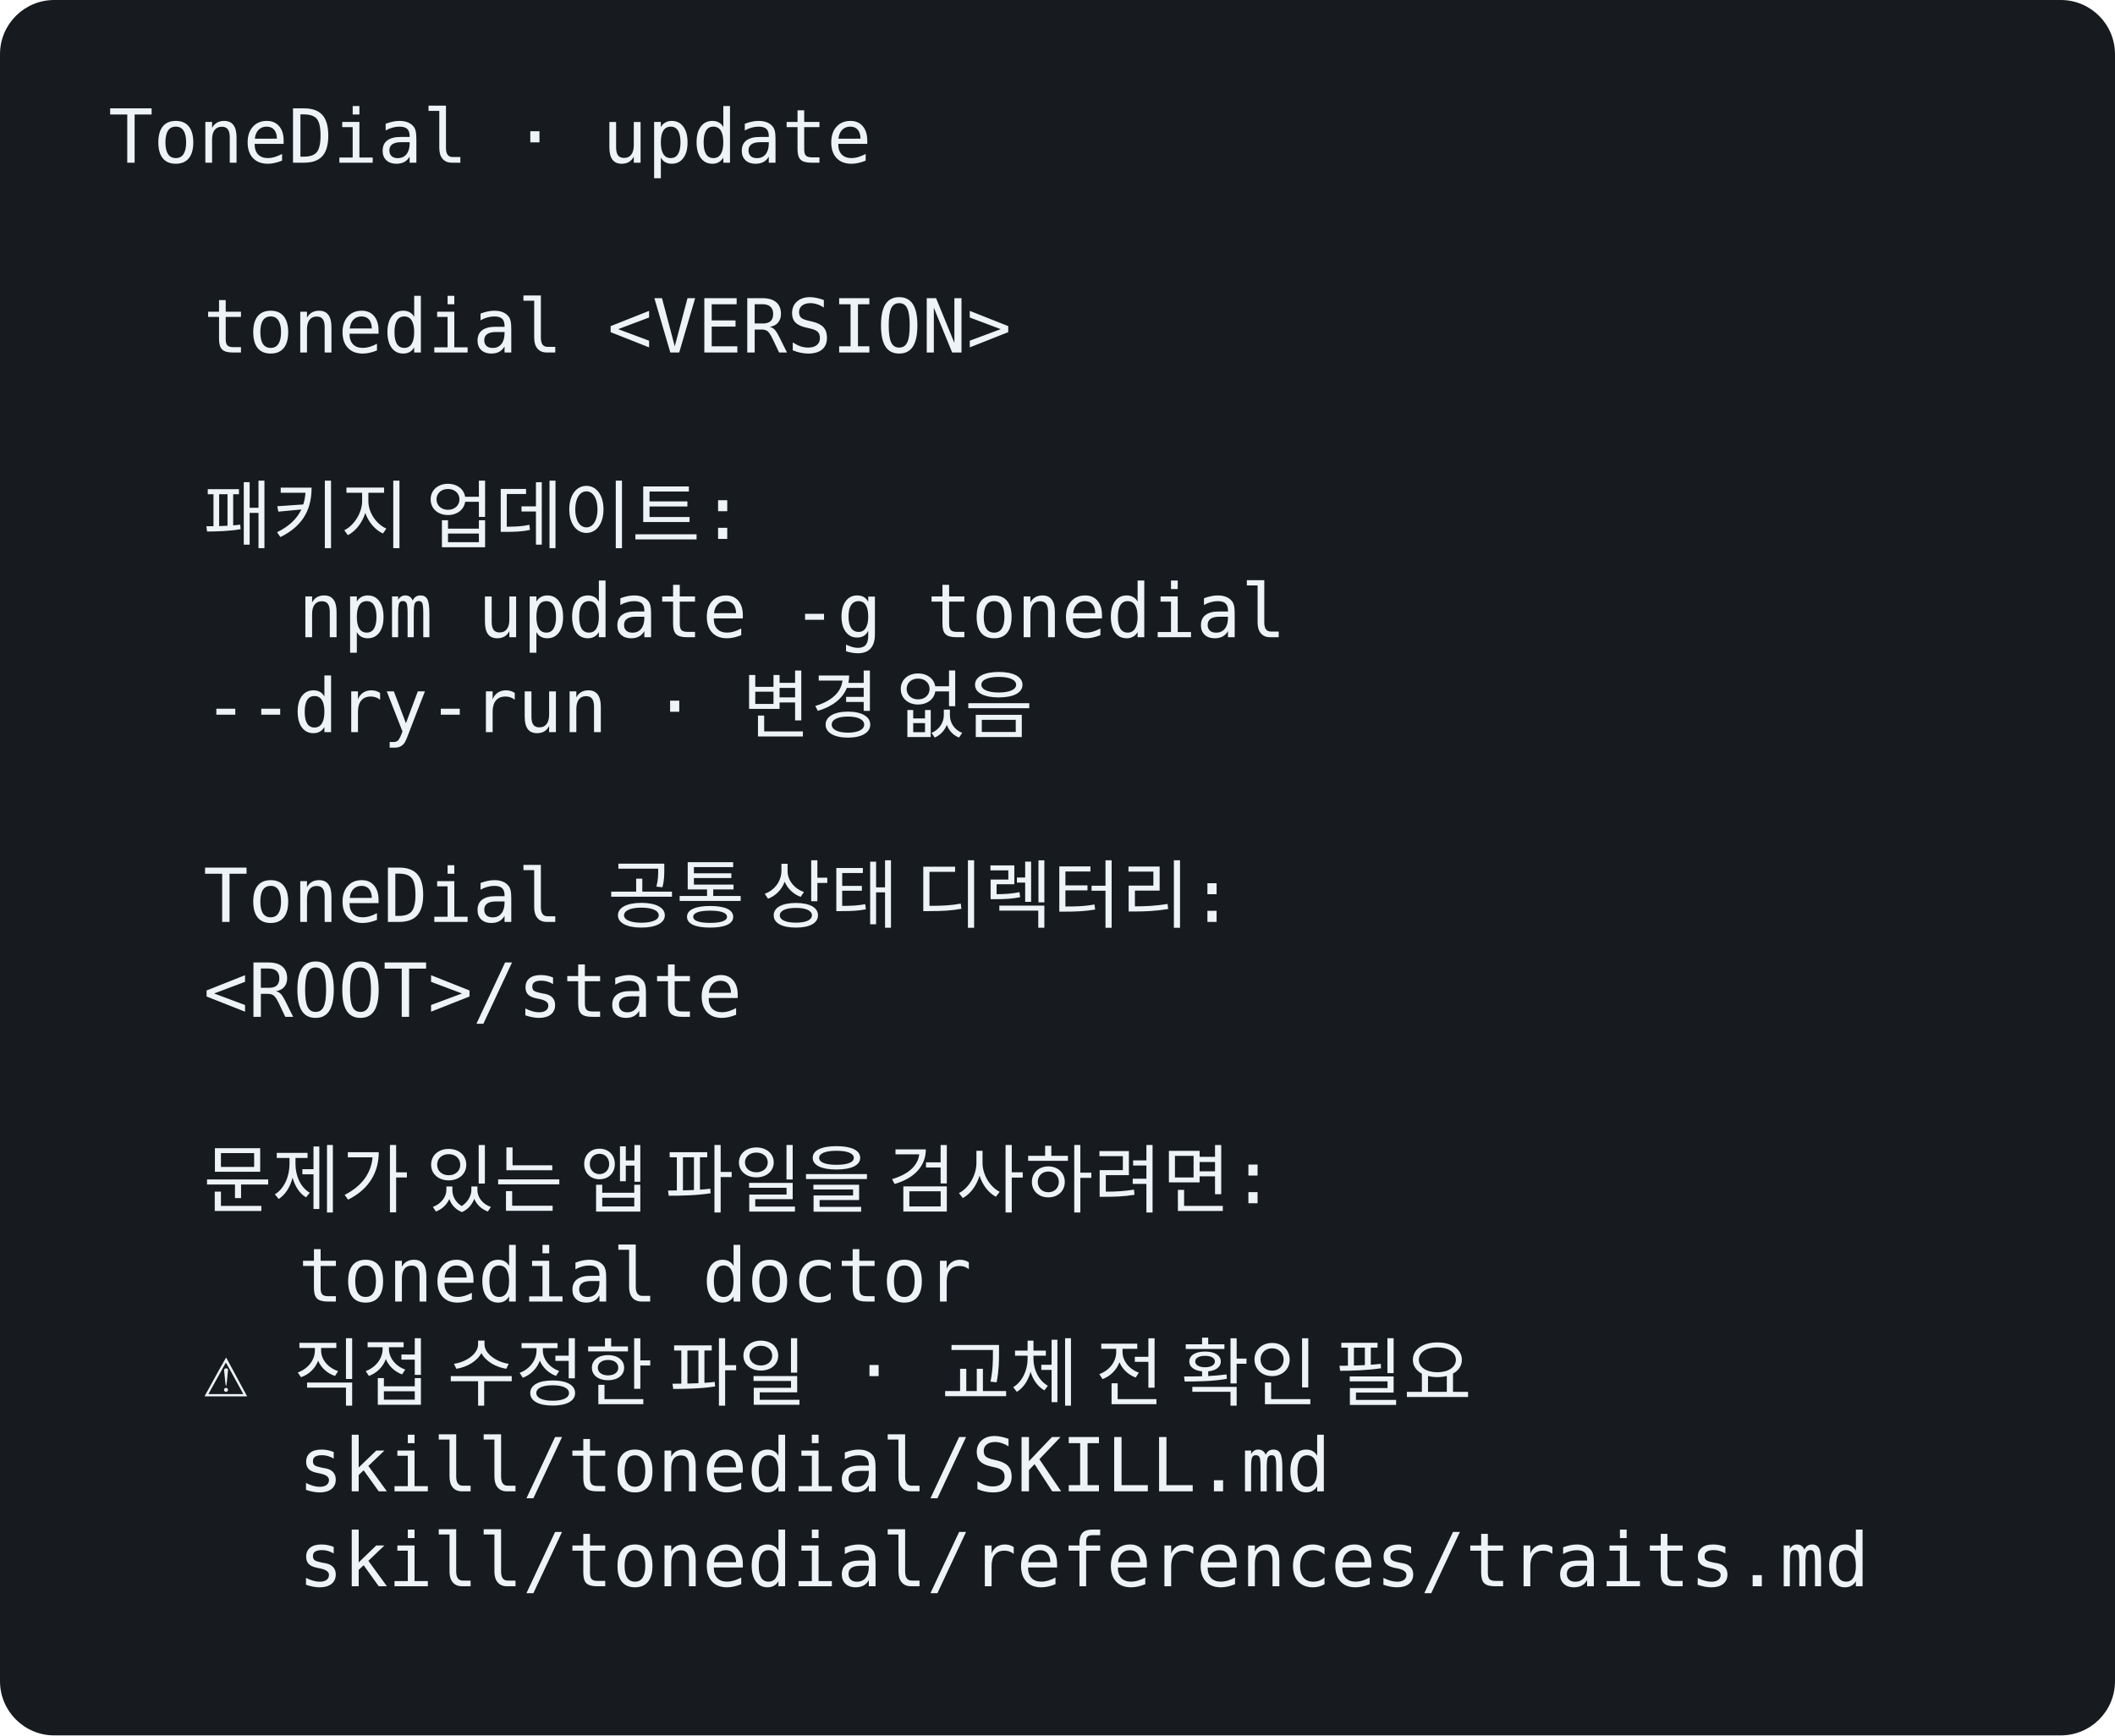
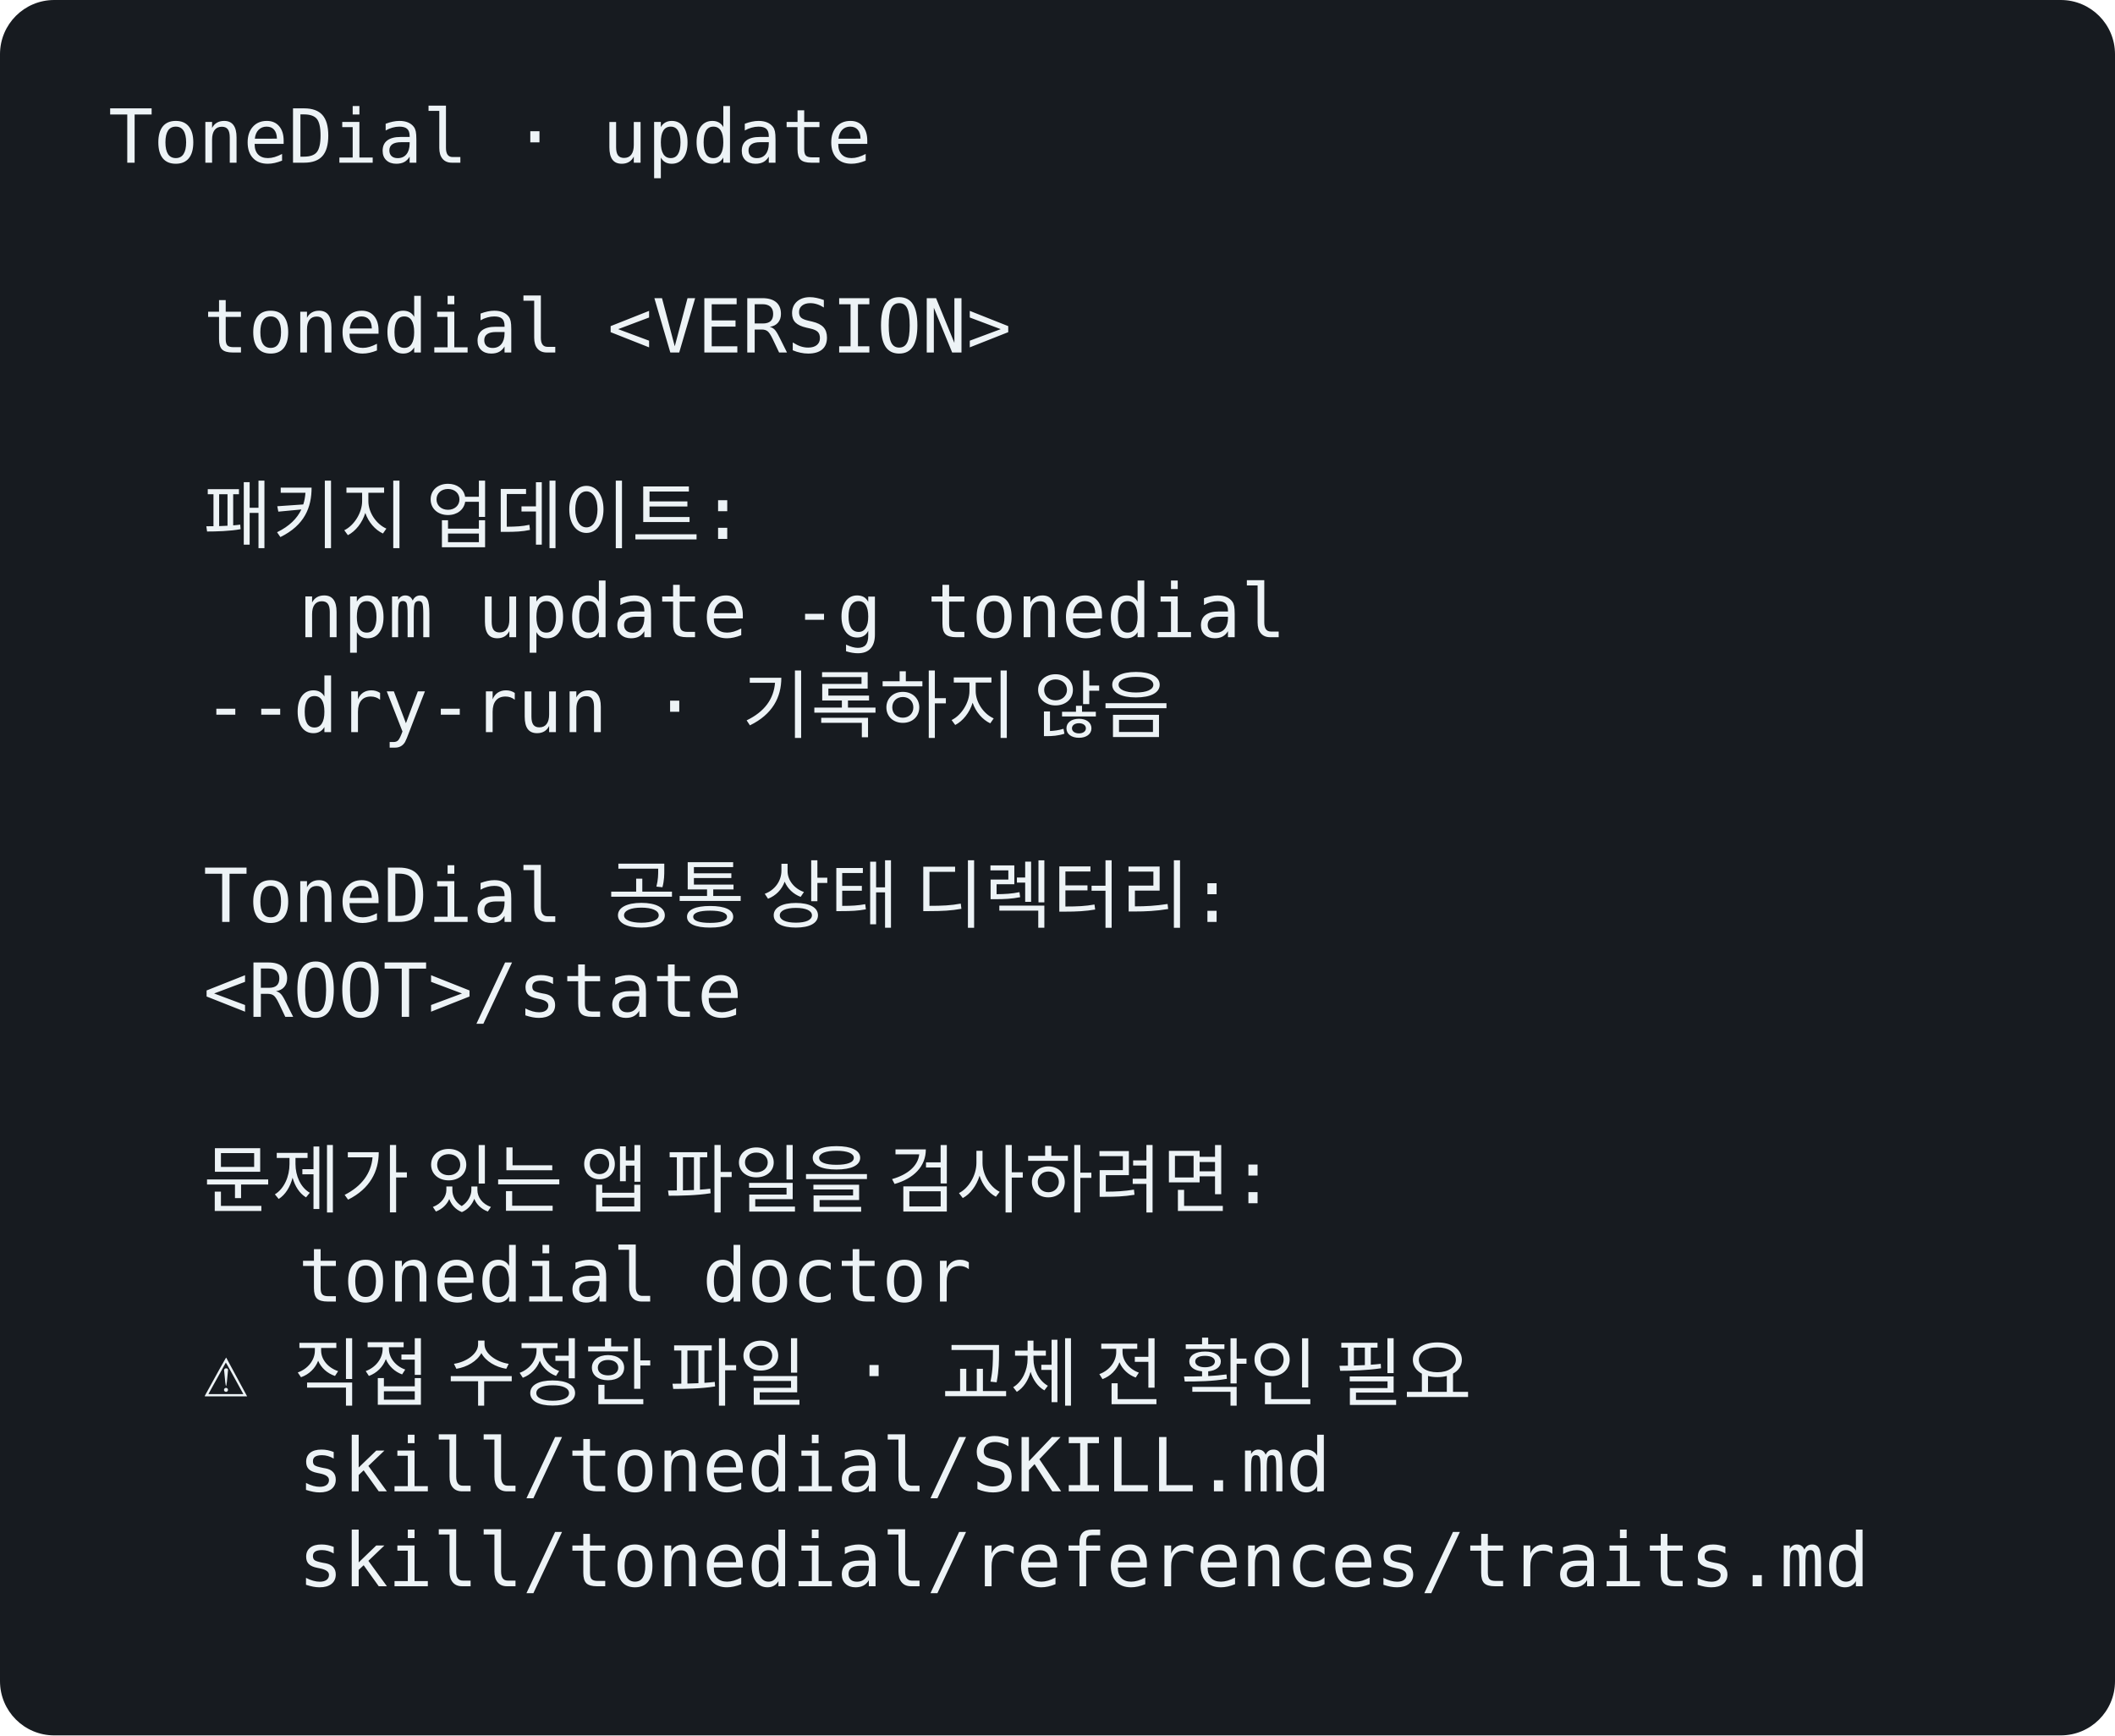
<svg xmlns="http://www.w3.org/2000/svg" width="624" height="512" viewBox="0 0 624 512" role="img" aria-labelledby="title description">
  <rect width="100%" height="100%" rx="16" fill="#171b20" />
  <g font-family="ui-monospace, SFMono-Regular, Menlo, Consolas, monospace, system-ui" font-size="22">
    <text x="32" y="48" fill="#edf3f6" font-weight="400" opacity="1">ToneDial · update</text>
    <text x="60" y="104" fill="#edf3f6" font-weight="400" opacity="1">tonedial &lt;VERSION&gt;</text>
    <text x="60" y="160" fill="#edf3f6" font-weight="400" opacity="1">패키지 업데이트:</text>
    <text x="88" y="188" fill="#edf3f6" font-weight="400" opacity="1">npm update -g tonedial</text>
-     <text x="60" y="216" fill="#edf3f6" font-weight="400" opacity="1">--dry-run · 변경 없음</text>
+     <text x="60" y="216" fill="#edf3f6" font-weight="400" opacity="1">--dry-run · 기록하지 않음</text>
    <text x="60" y="272" fill="#edf3f6" font-weight="400" opacity="1">ToneDial 공통 상태 디렉터리:</text>
    <text x="60" y="300" fill="#edf3f6" font-weight="400" opacity="1">&lt;ROOT&gt;/state</text>
    <text x="60" y="356" fill="#edf3f6" font-weight="400" opacity="1">문제가 있는 앱 파일을 검사하려면:</text>
    <text x="88" y="384" fill="#edf3f6" font-weight="400" opacity="1">tonedial doctor</text>
    <text x="60" y="412" fill="#edf3f6" font-weight="400" opacity="1">⚠ 직접 수정한 파일 · 교체 전 확인 필요</text>
    <text x="88" y="440" fill="#edf3f6" font-weight="400" opacity="1">skill/tonedial/SKILL.md</text>
    <text x="88" y="468" fill="#edf3f6" font-weight="400" opacity="1">skill/tonedial/references/traits.md</text>
  </g>
</svg>
